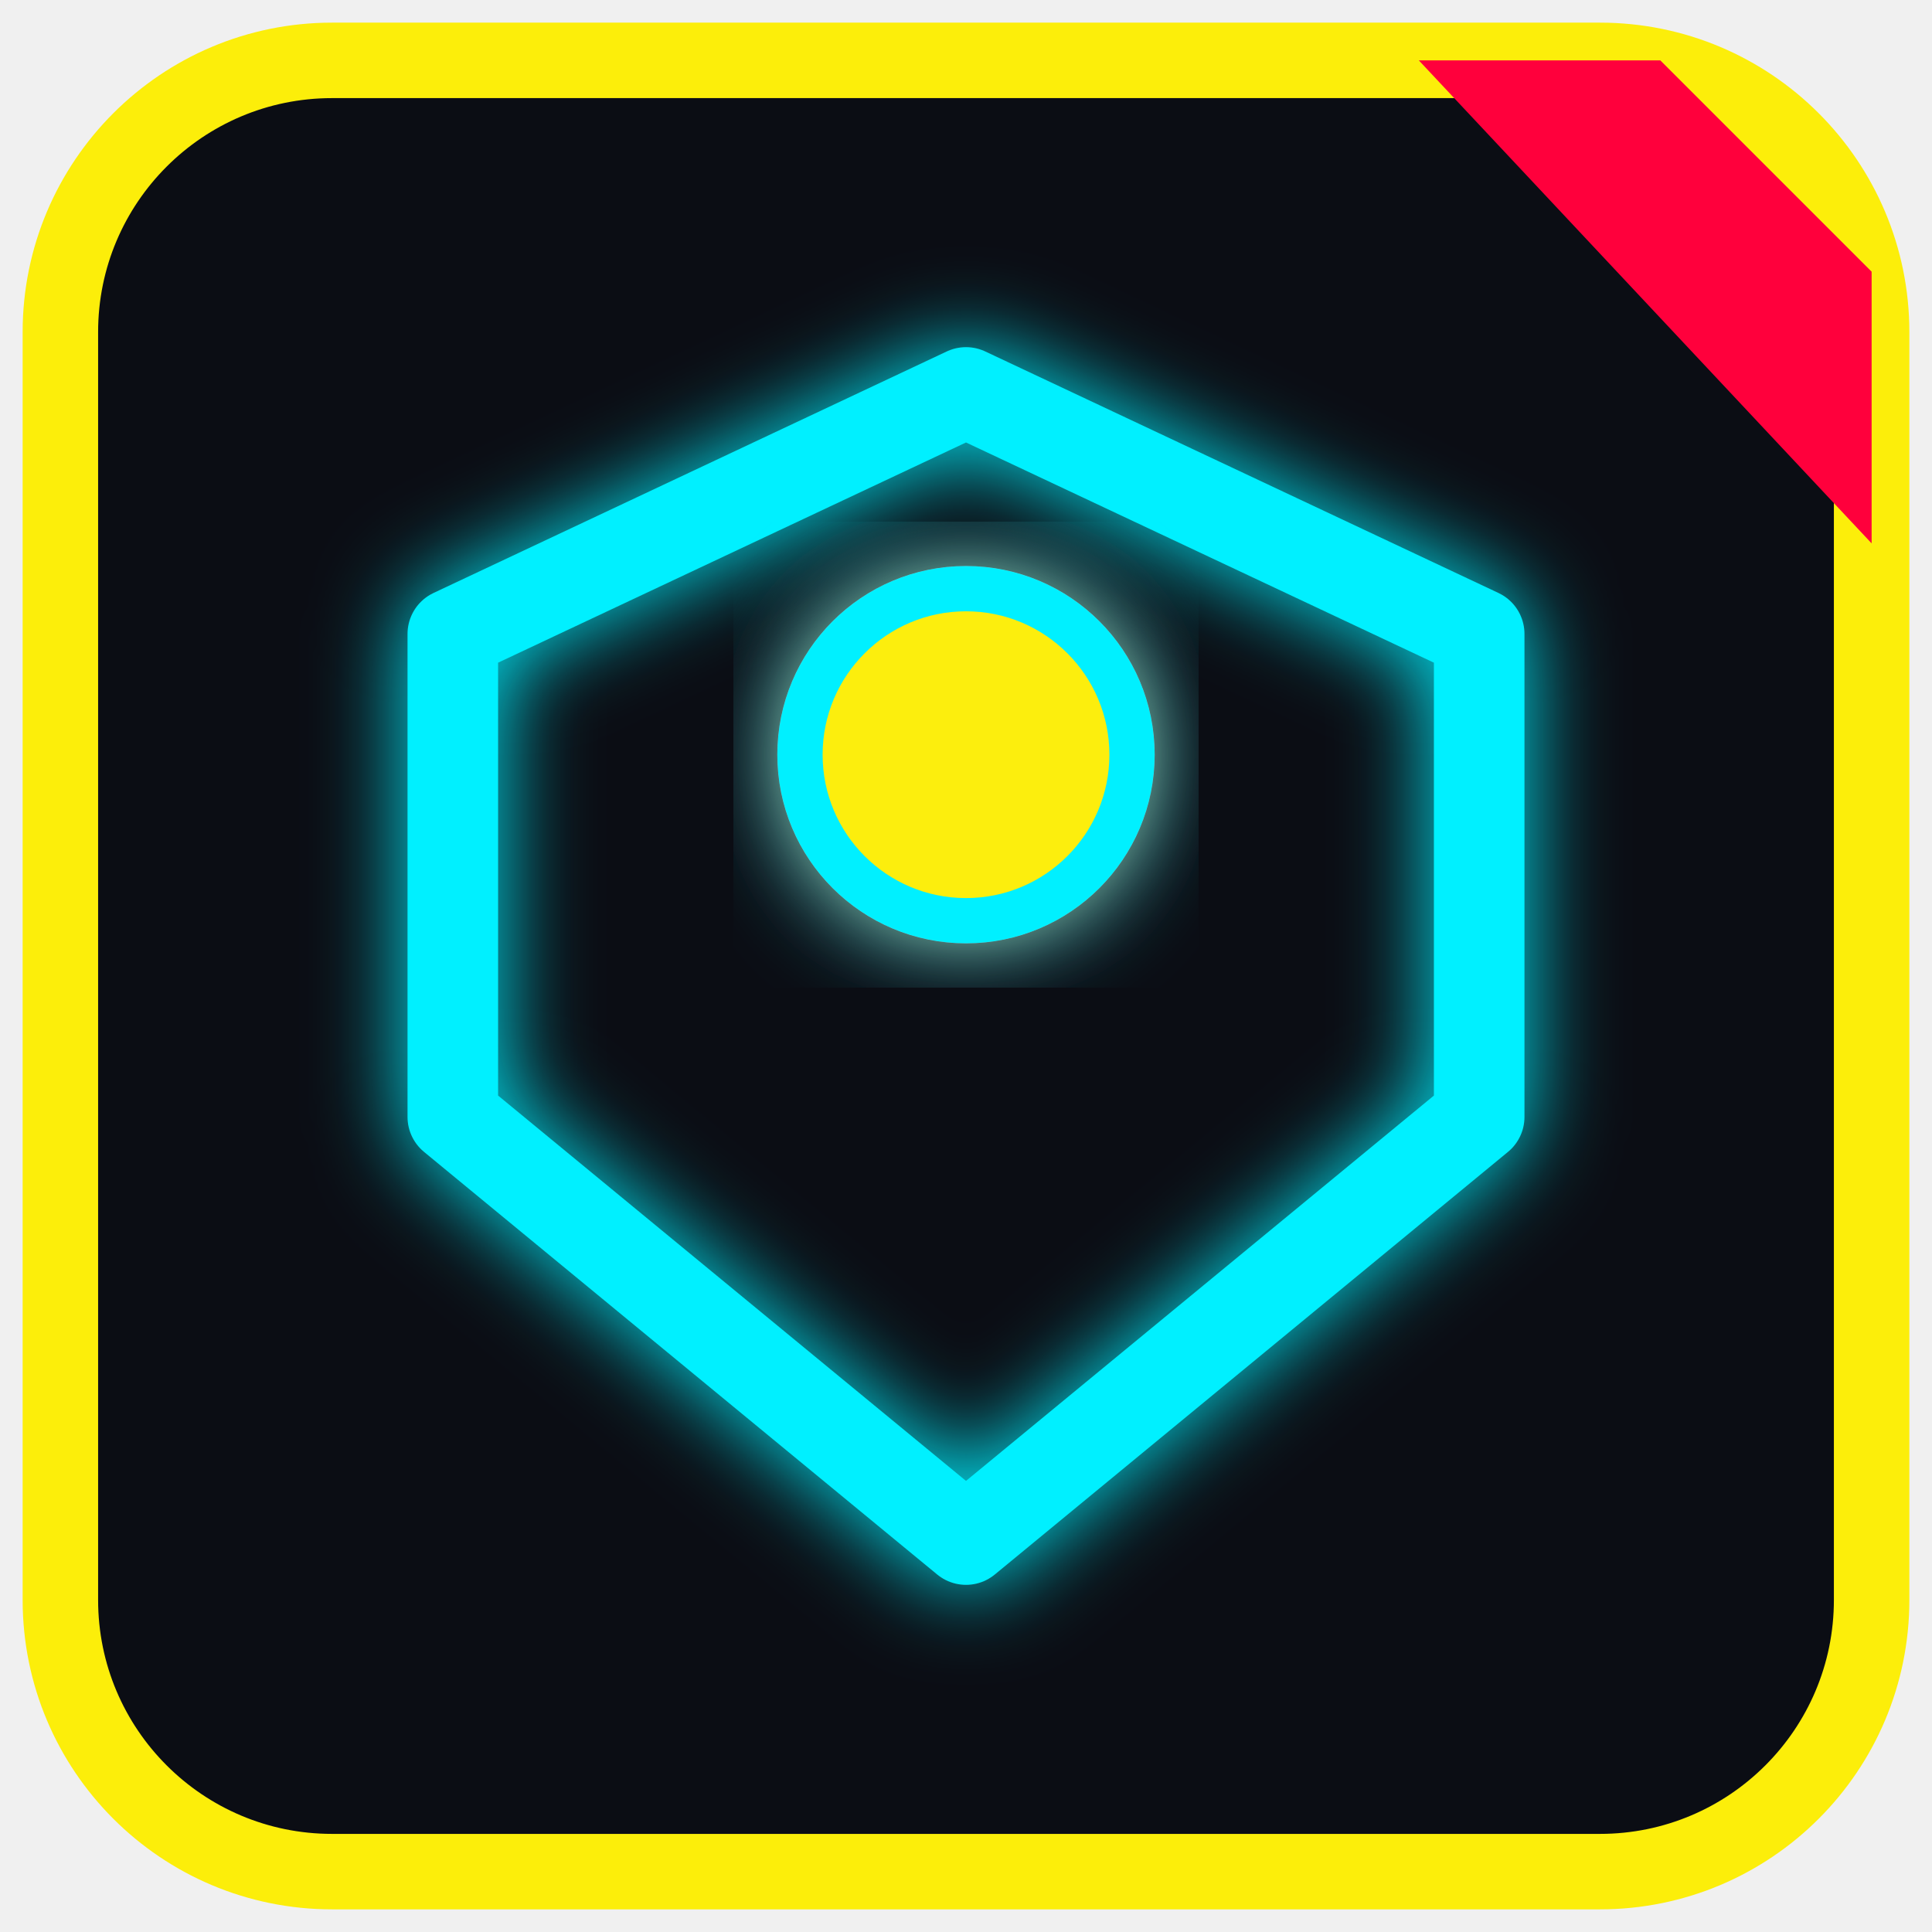
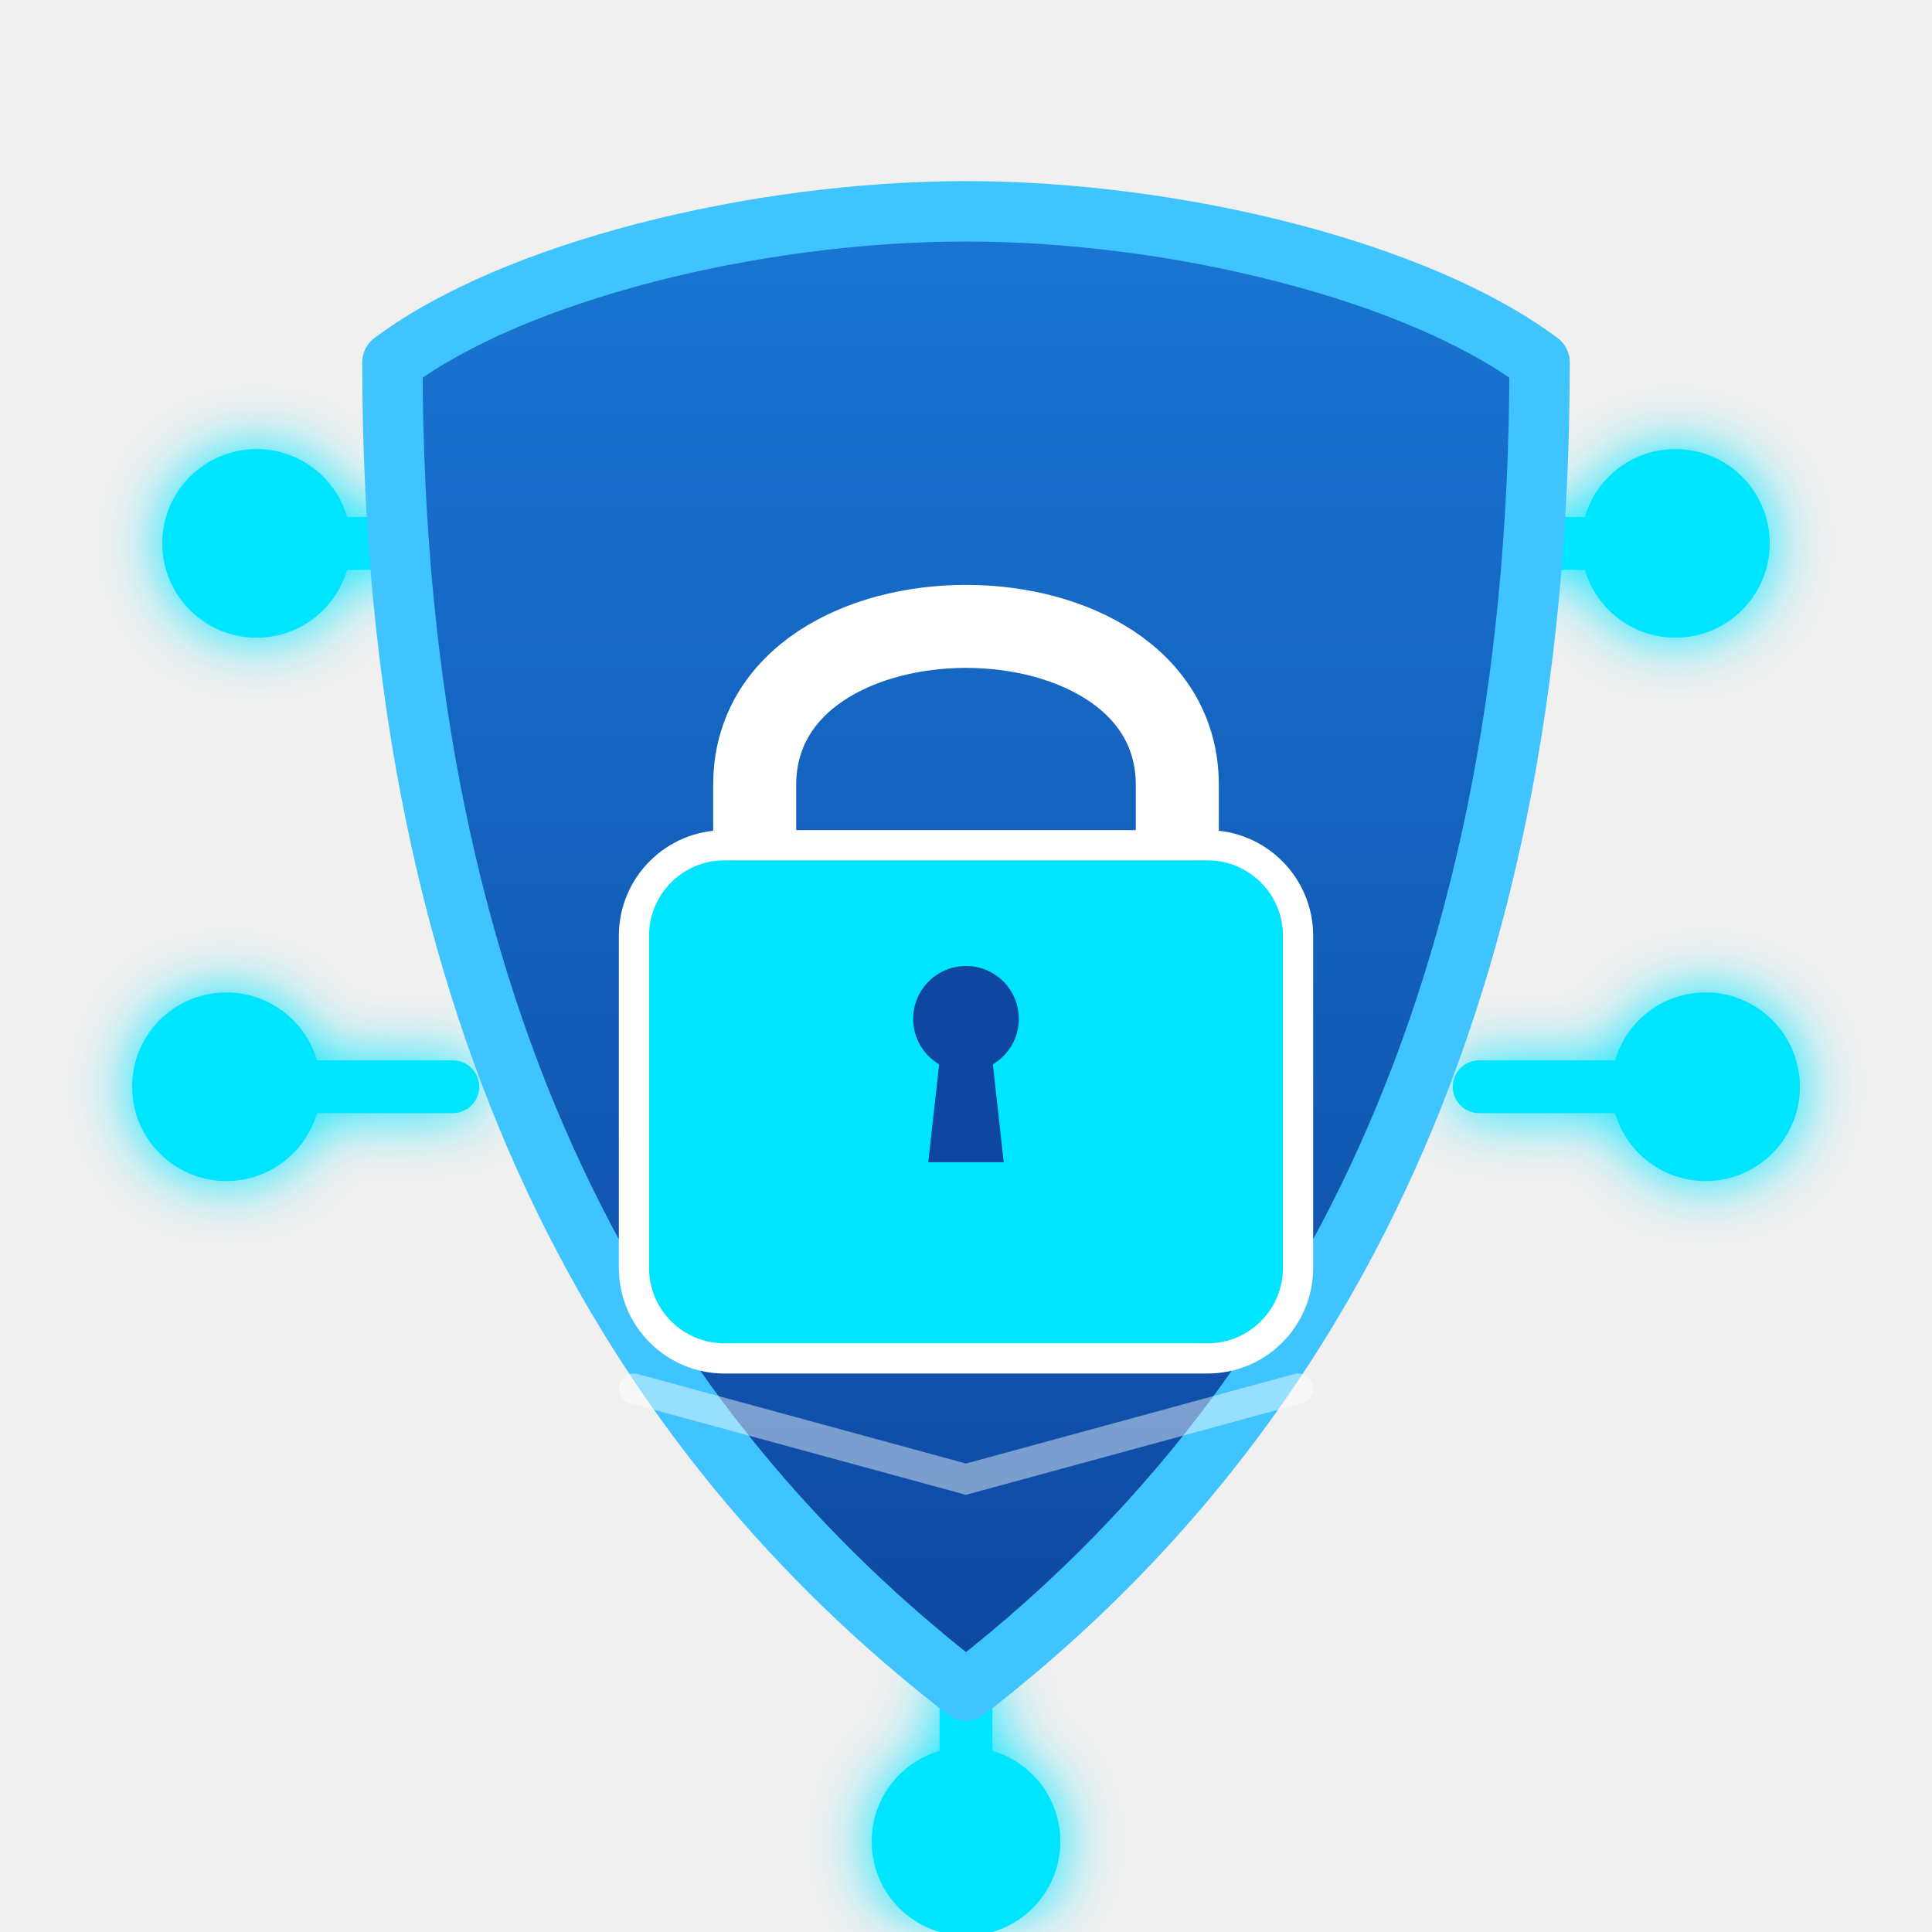
<svg xmlns="http://www.w3.org/2000/svg" viewBox="0 0 128 128" width="128" height="128">
  <defs>
-     <filter id="neon-glow" x="-20%" y="-20%" width="140%" height="140%">
-       <feGaussianBlur stdDeviation="3" result="blur" />
+     <linearGradient id="shieldGrad" x1="0%" y1="0%" x2="0%" y2="100%">
+       <stop offset="0%" stop-color="#1976D2" />
+       <stop offset="100%" stop-color="#0D47A1" />
+     </linearGradient>
+     <filter id="cyanGlow" x="-20%" y="-20%" width="140%" height="140%">
+       <feGaussianBlur stdDeviation="2" result="blur" />
      <feMerge>
        <feMergeNode in="blur" />
        <feMergeNode in="SourceGraphic" />
      </feMerge>
    </filter>
-     <linearGradient id="cyber-grad" x1="0%" y1="0%" x2="100%" y2="100%">
-       <stop offset="0%" stop-color="#00f0ff" />
-       <stop offset="100%" stop-color="#fcee0a" />
-     </linearGradient>
  </defs>
-   <rect x="4" y="4" width="120" height="120" rx="18" fill="#0b0d14" stroke="#fcee0a" stroke-width="5" />
-   <polygon points="76,4 110,4 124,18 124,36 94,4" fill="#ff003c" />
-   <polygon points="64,26 98,42 98,74 64,102 30,74 30,42" fill="none" stroke="#00f0ff" stroke-width="6" stroke-linejoin="round" stroke-linecap="round" filter="url(#neon-glow)" />
-   <line x1="64" y1="68" x2="64" y2="88" stroke="#00f0ff" stroke-width="6" stroke-linecap="round" filter="url(#neon-glow)" />
-   <circle cx="64" cy="50" r="11" fill="#fcee0a" stroke="#00f0ff" stroke-width="3" filter="url(#neon-glow)" />
+   <g stroke="#00E5FF" stroke-width="3.5" stroke-linecap="round" fill="#00E5FF" filter="url(#cyanGlow)">
+     <line x1="18" y1="36" x2="34" y2="36" />
+     <circle cx="17" cy="36" r="4.5" />
+     <line x1="94" y1="36" x2="110" y2="36" />
+     <circle cx="111" cy="36" r="4.5" />
+     <line x1="16" y1="72" x2="30" y2="72" />
+     <circle cx="15" cy="72" r="4.5" />
+     <line x1="98" y1="72" x2="112" y2="72" />
+     <circle cx="113" cy="72" r="4.5" />
+     <line x1="64" y1="112" x2="64" y2="122" />
+     <circle cx="64" cy="122" r="4.5" />
+   </g>
+   <path d="M 64,14 C 78,14 94,18 102,24 C 102,68 86,95 64,112 C 42,95 26,68 26,24 C 34,18 50,14 64,14 Z" fill="url(#shieldGrad)" stroke="#40C4FF" stroke-width="4" stroke-linejoin="round" />
+   <path d="M 42,92 L 64,98 L 86,92" fill="none" stroke="rgba(255,255,255,0.45)" stroke-width="2" stroke-linecap="round" />
+   <path d="M 50,58 L 50,52 C 50,38 78,38 78,52 L 78,58" fill="none" stroke="#FFFFFF" stroke-width="5.5" stroke-linecap="round" />
+   <rect x="42" y="56" width="44" height="34" rx="6" fill="#00E5FF" stroke="#FFFFFF" stroke-width="2" />
+   <circle cx="64" cy="67.5" r="3.5" fill="#0D47A1" />
+   <polygon points="62.5,68 65.5,68 66.5,77 61.5,77" fill="#0D47A1" />
</svg>
